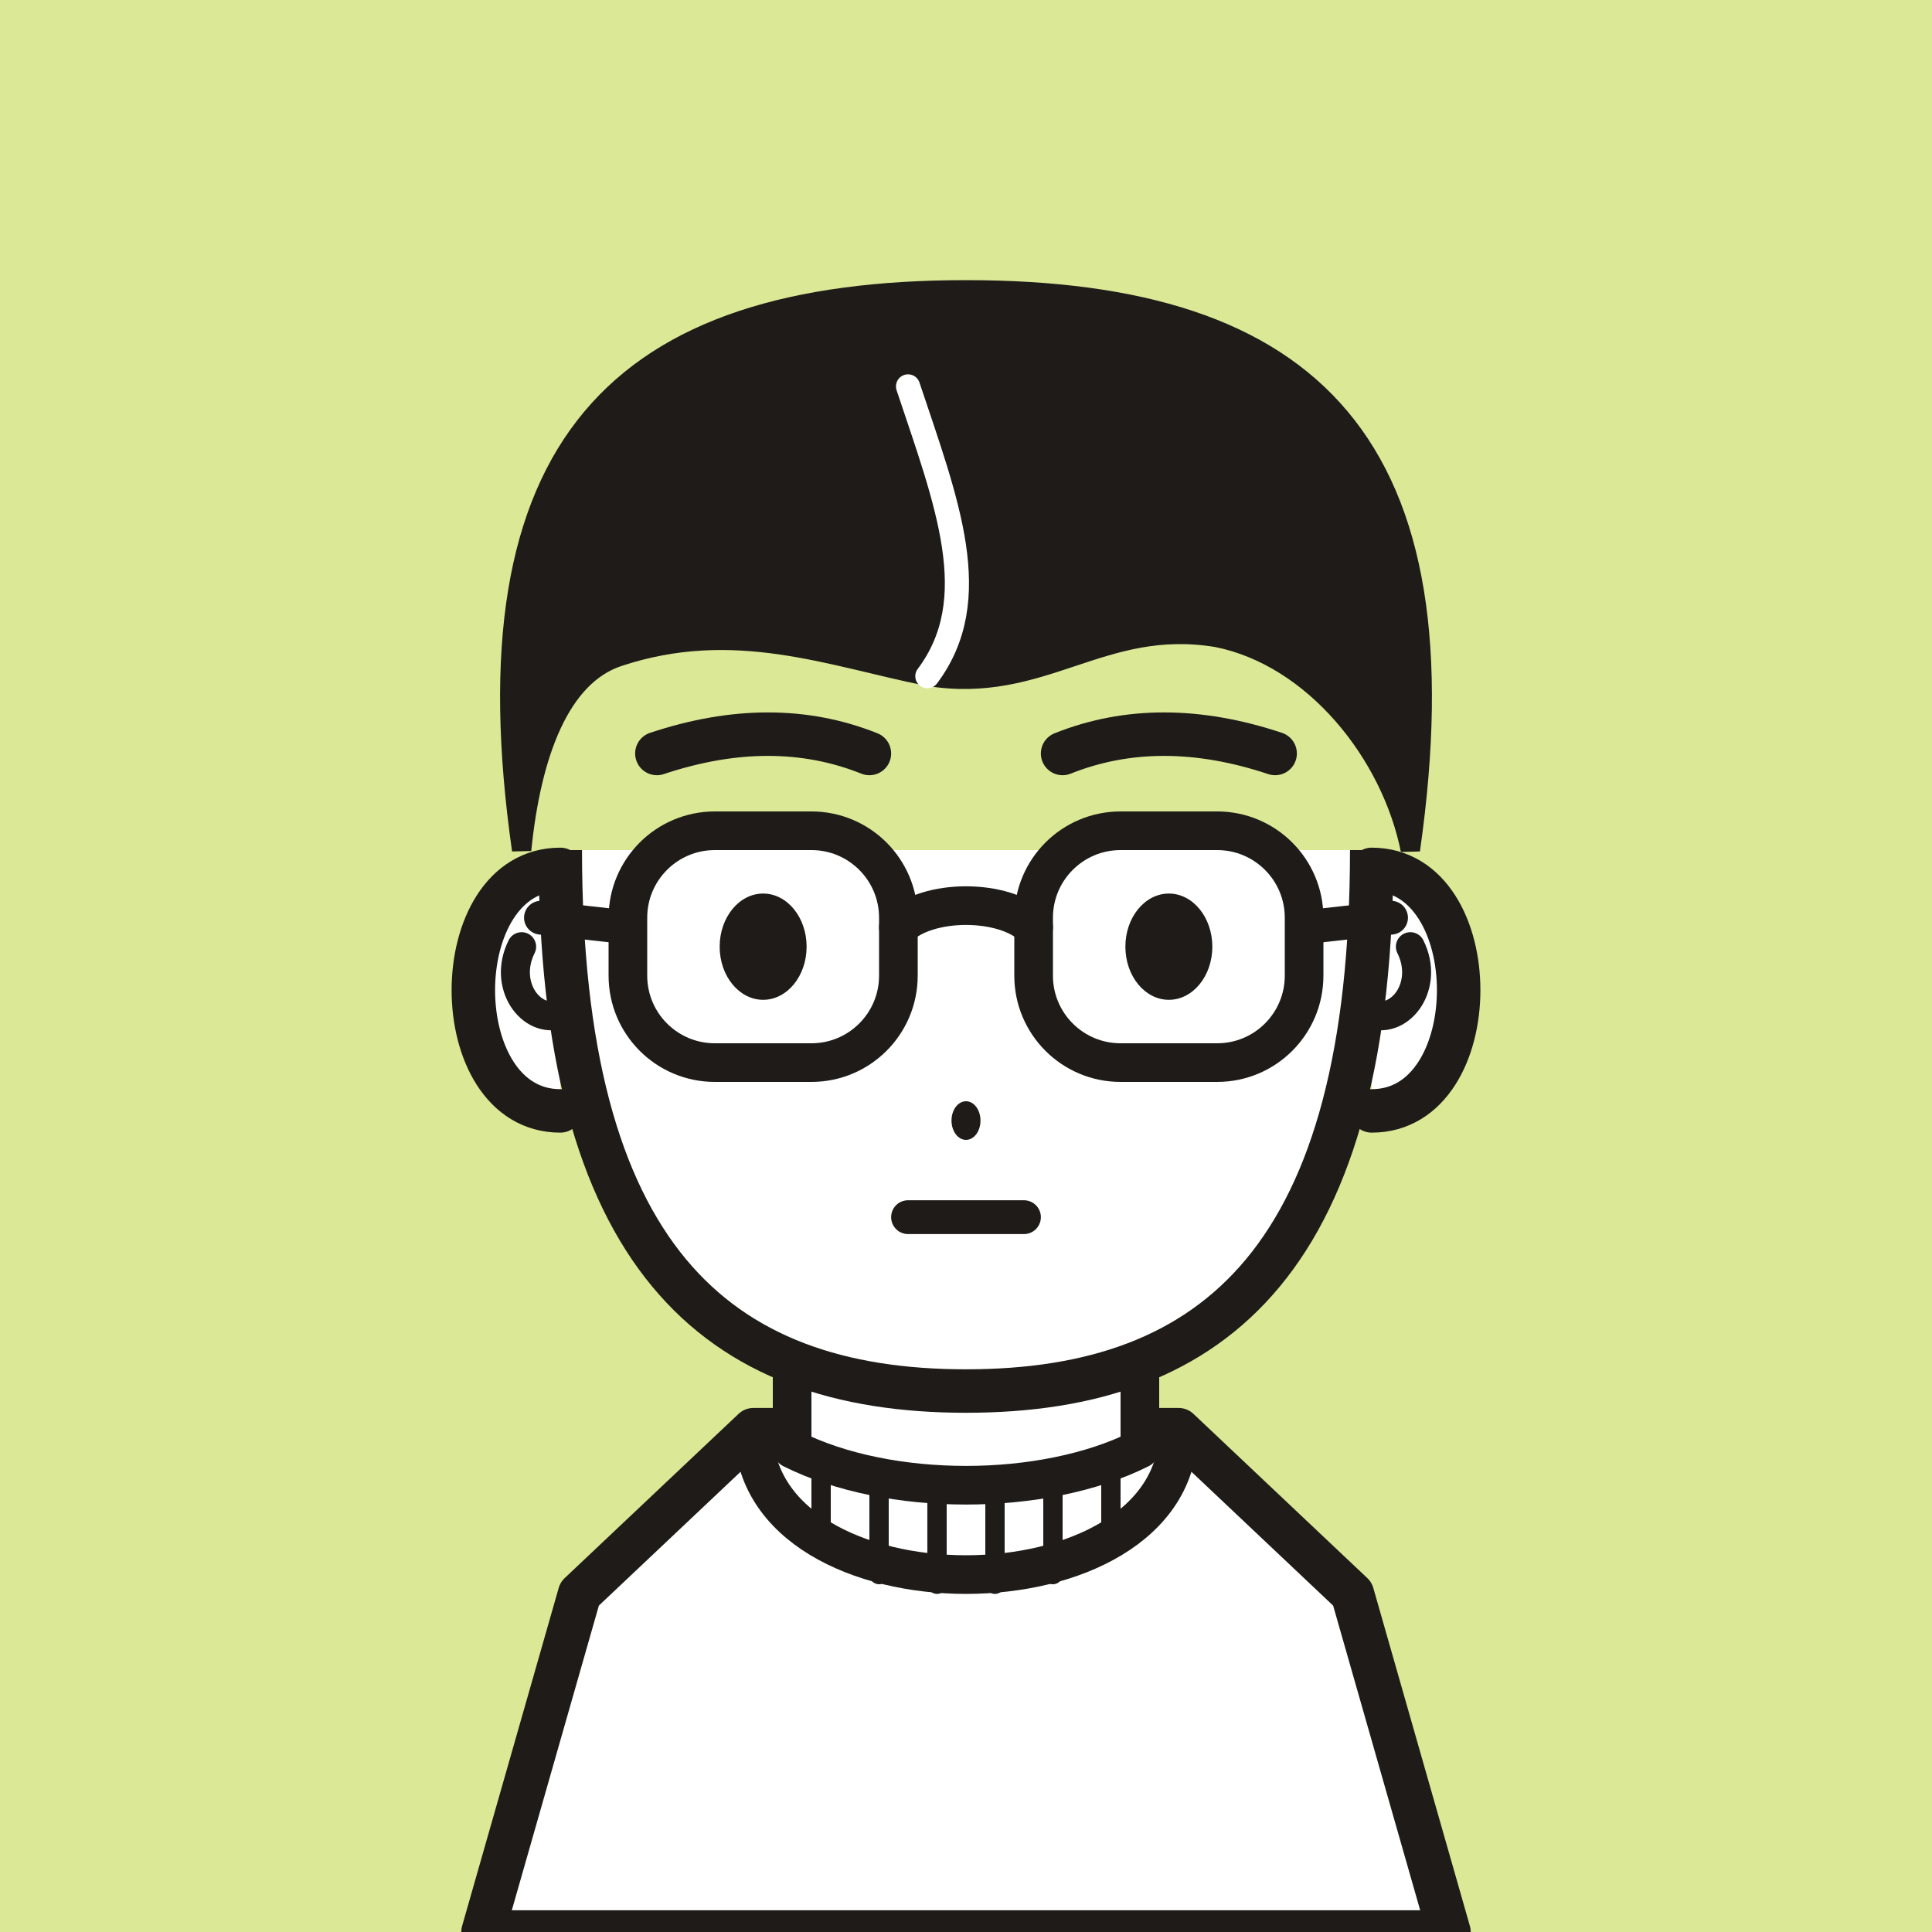
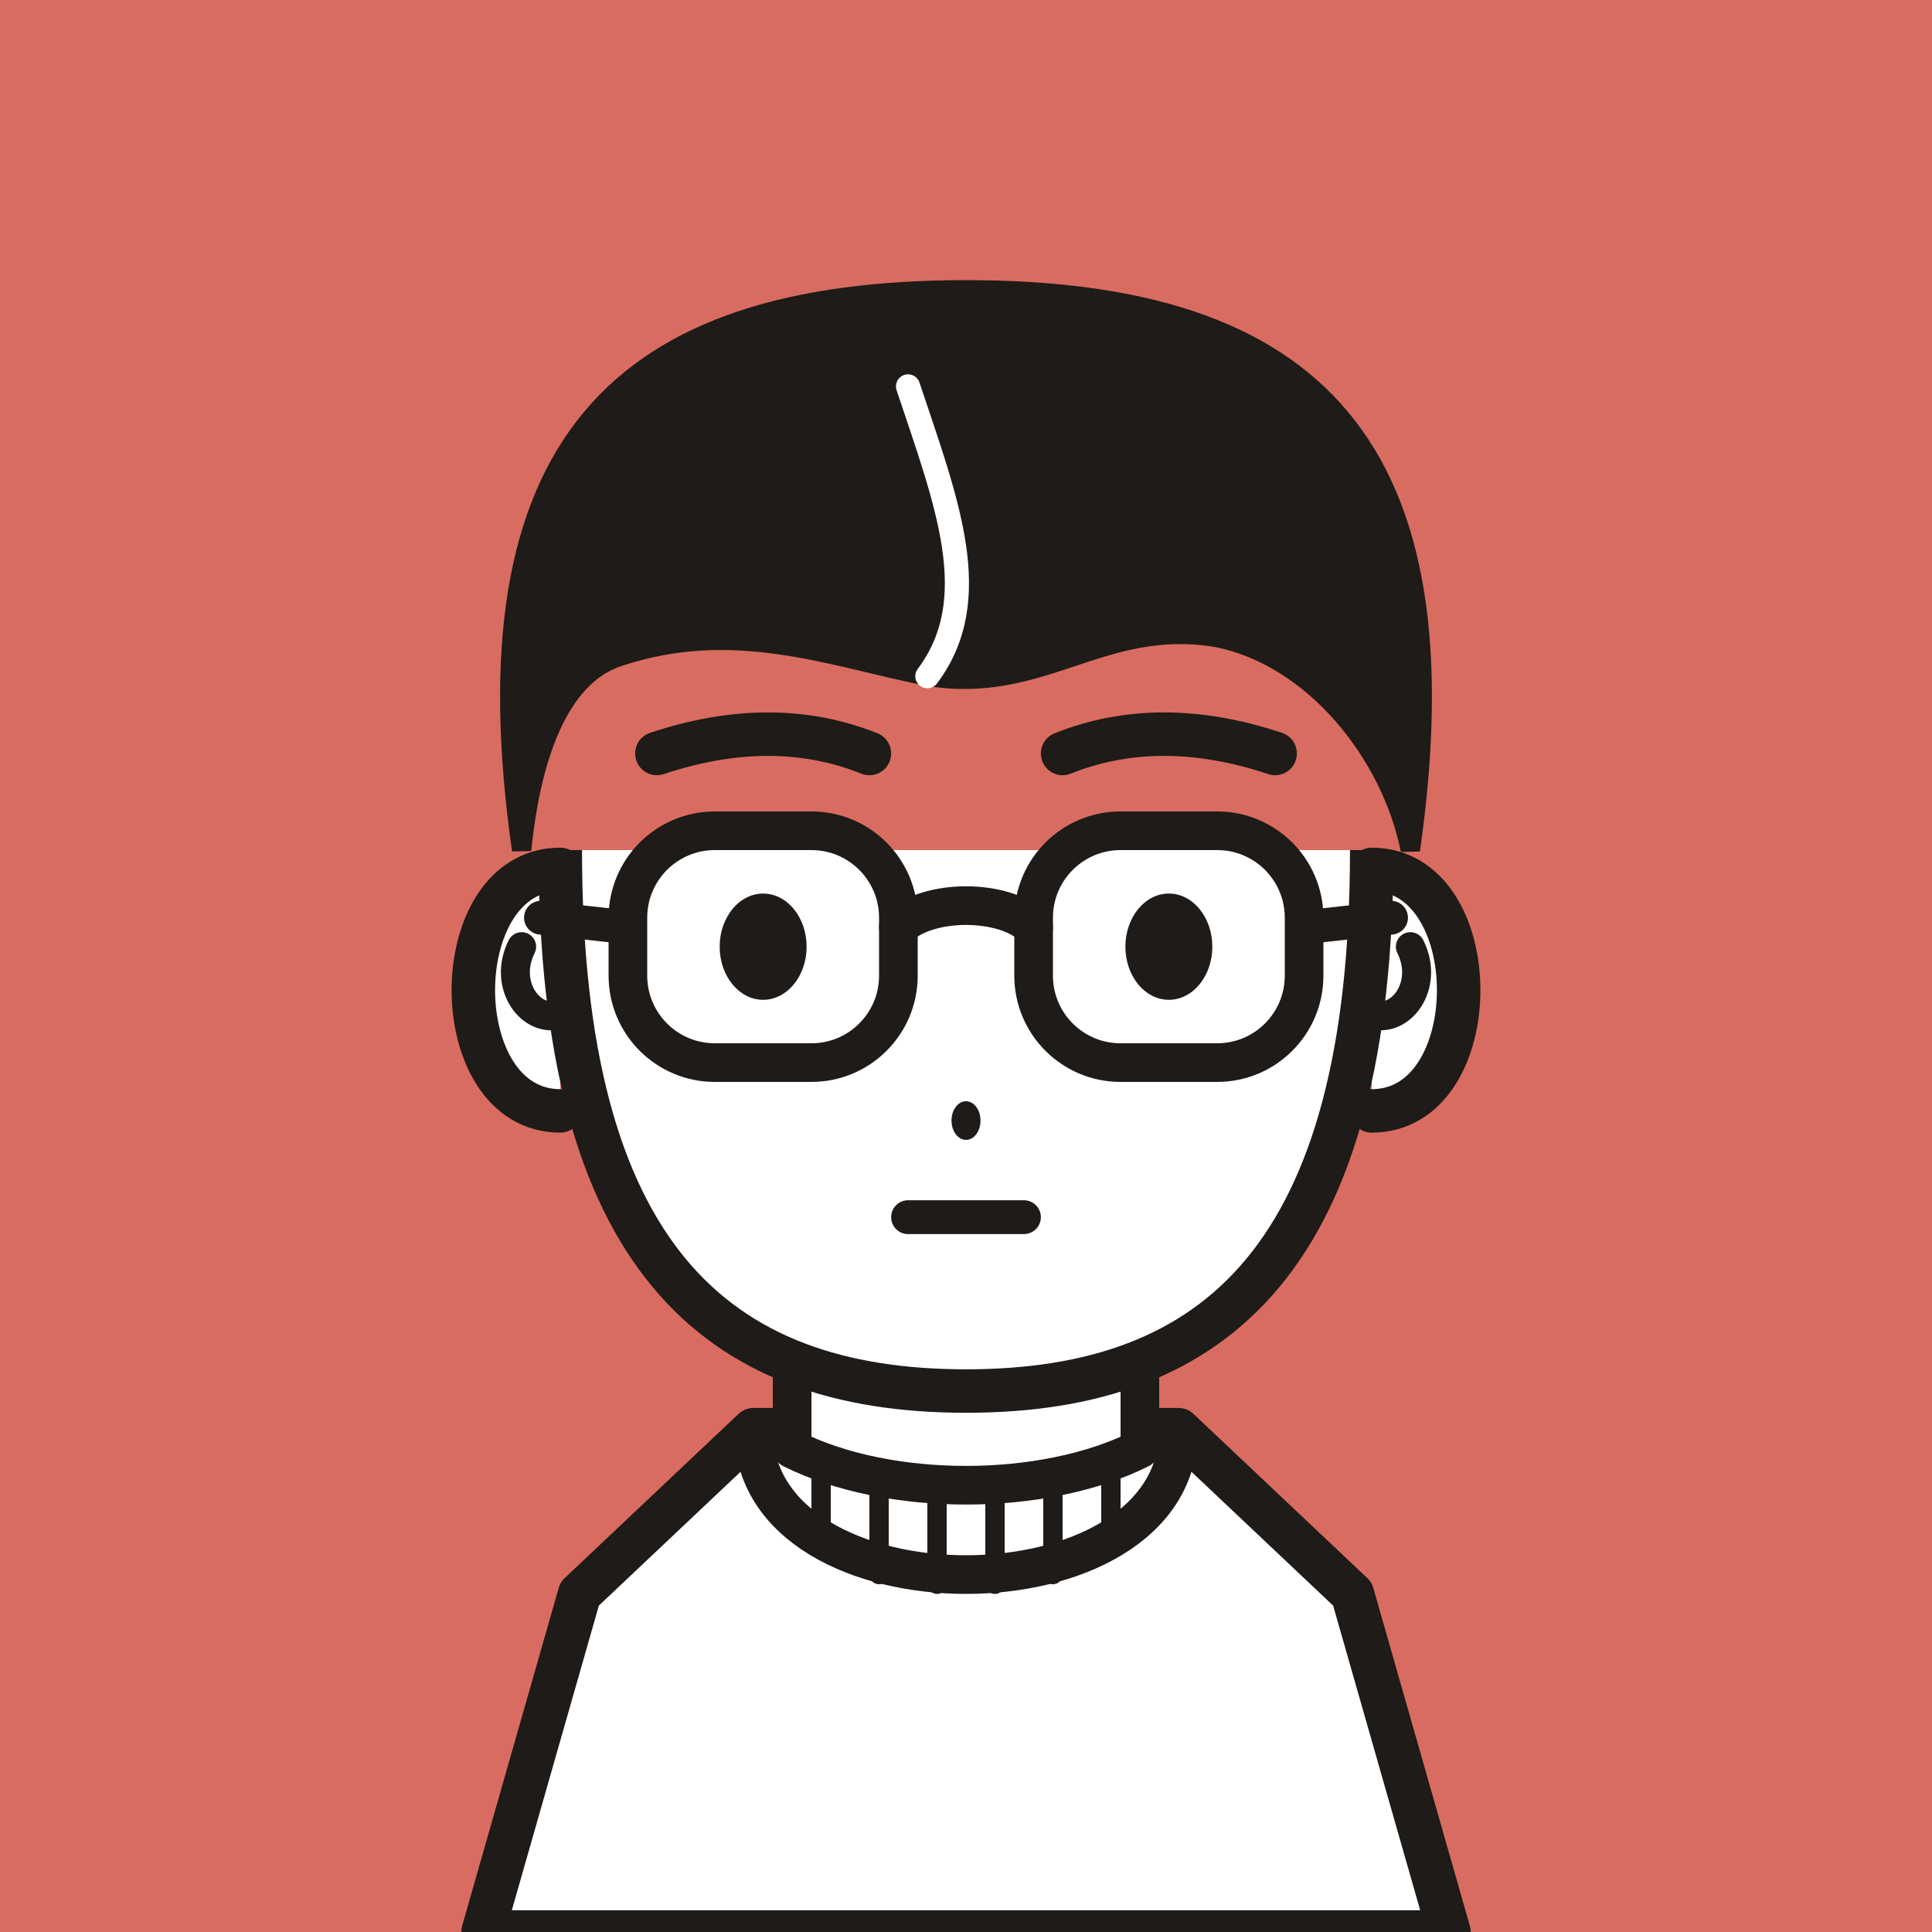
<svg xmlns="http://www.w3.org/2000/svg" viewBox="0 0 200 200" width="100%" height="100%">
-   <rect width="200" height="200" fill="#dbe896" />
+   <rect width="200" height="200" fill="#d96c60" />
  <path d="M 50,200 L 60,165 L 78,148 L 122,148 L 140,165 L 150,200 Z" fill="#ffffff" stroke="#1e1b18" stroke-width="4.5" stroke-linejoin="round" />
  <path d="M 78,148 C 78,168 122,168 122,148" fill="#ffffff" stroke="#1e1b18" stroke-width="4" stroke-linejoin="round" />
  <path d="M 85,152 L 85,160" stroke="#1e1b18" stroke-width="2" stroke-linecap="round" />
  <path d="M 91,154 L 91,163" stroke="#1e1b18" stroke-width="2" stroke-linecap="round" />
  <path d="M 97,155 L 97,164" stroke="#1e1b18" stroke-width="2" stroke-linecap="round" />
  <path d="M 103,155 L 103,164" stroke="#1e1b18" stroke-width="2" stroke-linecap="round" />
  <path d="M 109,154 L 109,163" stroke="#1e1b18" stroke-width="2" stroke-linecap="round" />
  <path d="M 115,152 L 115,160" stroke="#1e1b18" stroke-width="2" stroke-linecap="round" />
  <path d="M 82,118 L 82,150 C 92,155 108,155 118,150 L 118,118 Z" fill="#ffffff" stroke="#1e1b18" stroke-width="4" stroke-linejoin="round" />
  <path d="M 58,90 C 46,90 46,115 58,115" fill="#ffffff" stroke="#1e1b18" stroke-width="4.5" stroke-linecap="round" />
  <path d="M 54,98 C 52,102 55,106 58,105" fill="none" stroke="#1e1b18" stroke-width="3" stroke-linecap="round" />
  <path d="M 142,90 C 154,90 154,115 142,115" fill="#ffffff" stroke="#1e1b18" stroke-width="4.5" stroke-linecap="round" />
  <path d="M 146,98 C 148,102 145,106 142,105" fill="none" stroke="#1e1b18" stroke-width="3" stroke-linecap="round" />
  <path d="M 58,88 C 58,130 74,144 100,144 C 126,144 142,130 142,88" fill="#ffffff" stroke="#1e1b18" stroke-width="4.5" stroke-linejoin="round" />
  <path d="M 54,88 C 48,46 64,30 100,30 C 136,30 152,46 146,88 C 144,78 136,68 126,66 C 114,64 108,72 96,70 C 86,68 76,64 64,68 C 58,70 55,78 54,88 Z" fill="#1e1b18" stroke="#1e1b18" stroke-width="2" />
  <path d="M 94,40 C 98,52 102,62 96,70" fill="none" stroke="#ffffff" stroke-width="2.5" stroke-linecap="round" />
  <path d="M 68,78 Q 80,74 90,78" fill="none" stroke="#1e1b18" stroke-width="4.5" stroke-linecap="round" />
  <path d="M 110,78 Q 120,74 132,78" fill="none" stroke="#1e1b18" stroke-width="4.5" stroke-linecap="round" />
  <rect x="65" y="86" width="28" height="24" rx="9" fill="#ffffff" stroke="#1e1b18" stroke-width="4" />
  <rect x="107" y="86" width="28" height="24" rx="9" fill="#ffffff" stroke="#1e1b18" stroke-width="4" />
  <path d="M 93,96 C 96,93 104,93 107,96" fill="none" stroke="#1e1b18" stroke-width="4" stroke-linecap="round" />
  <path d="M 65,96 L 56,95" stroke="#1e1b18" stroke-width="3.5" stroke-linecap="round" />
  <path d="M 135,96 L 144,95" stroke="#1e1b18" stroke-width="3.5" stroke-linecap="round" />
  <ellipse cx="79" cy="98" rx="4.5" ry="5.5" fill="#1e1b18" />
  <ellipse cx="121" cy="98" rx="4.5" ry="5.5" fill="#1e1b18" />
  <ellipse cx="100" cy="116" rx="1.5" ry="2" fill="#1e1b18" />
  <path d="M 94,126 L 106,126" stroke="#1e1b18" stroke-width="3.5" stroke-linecap="round" />
</svg>
